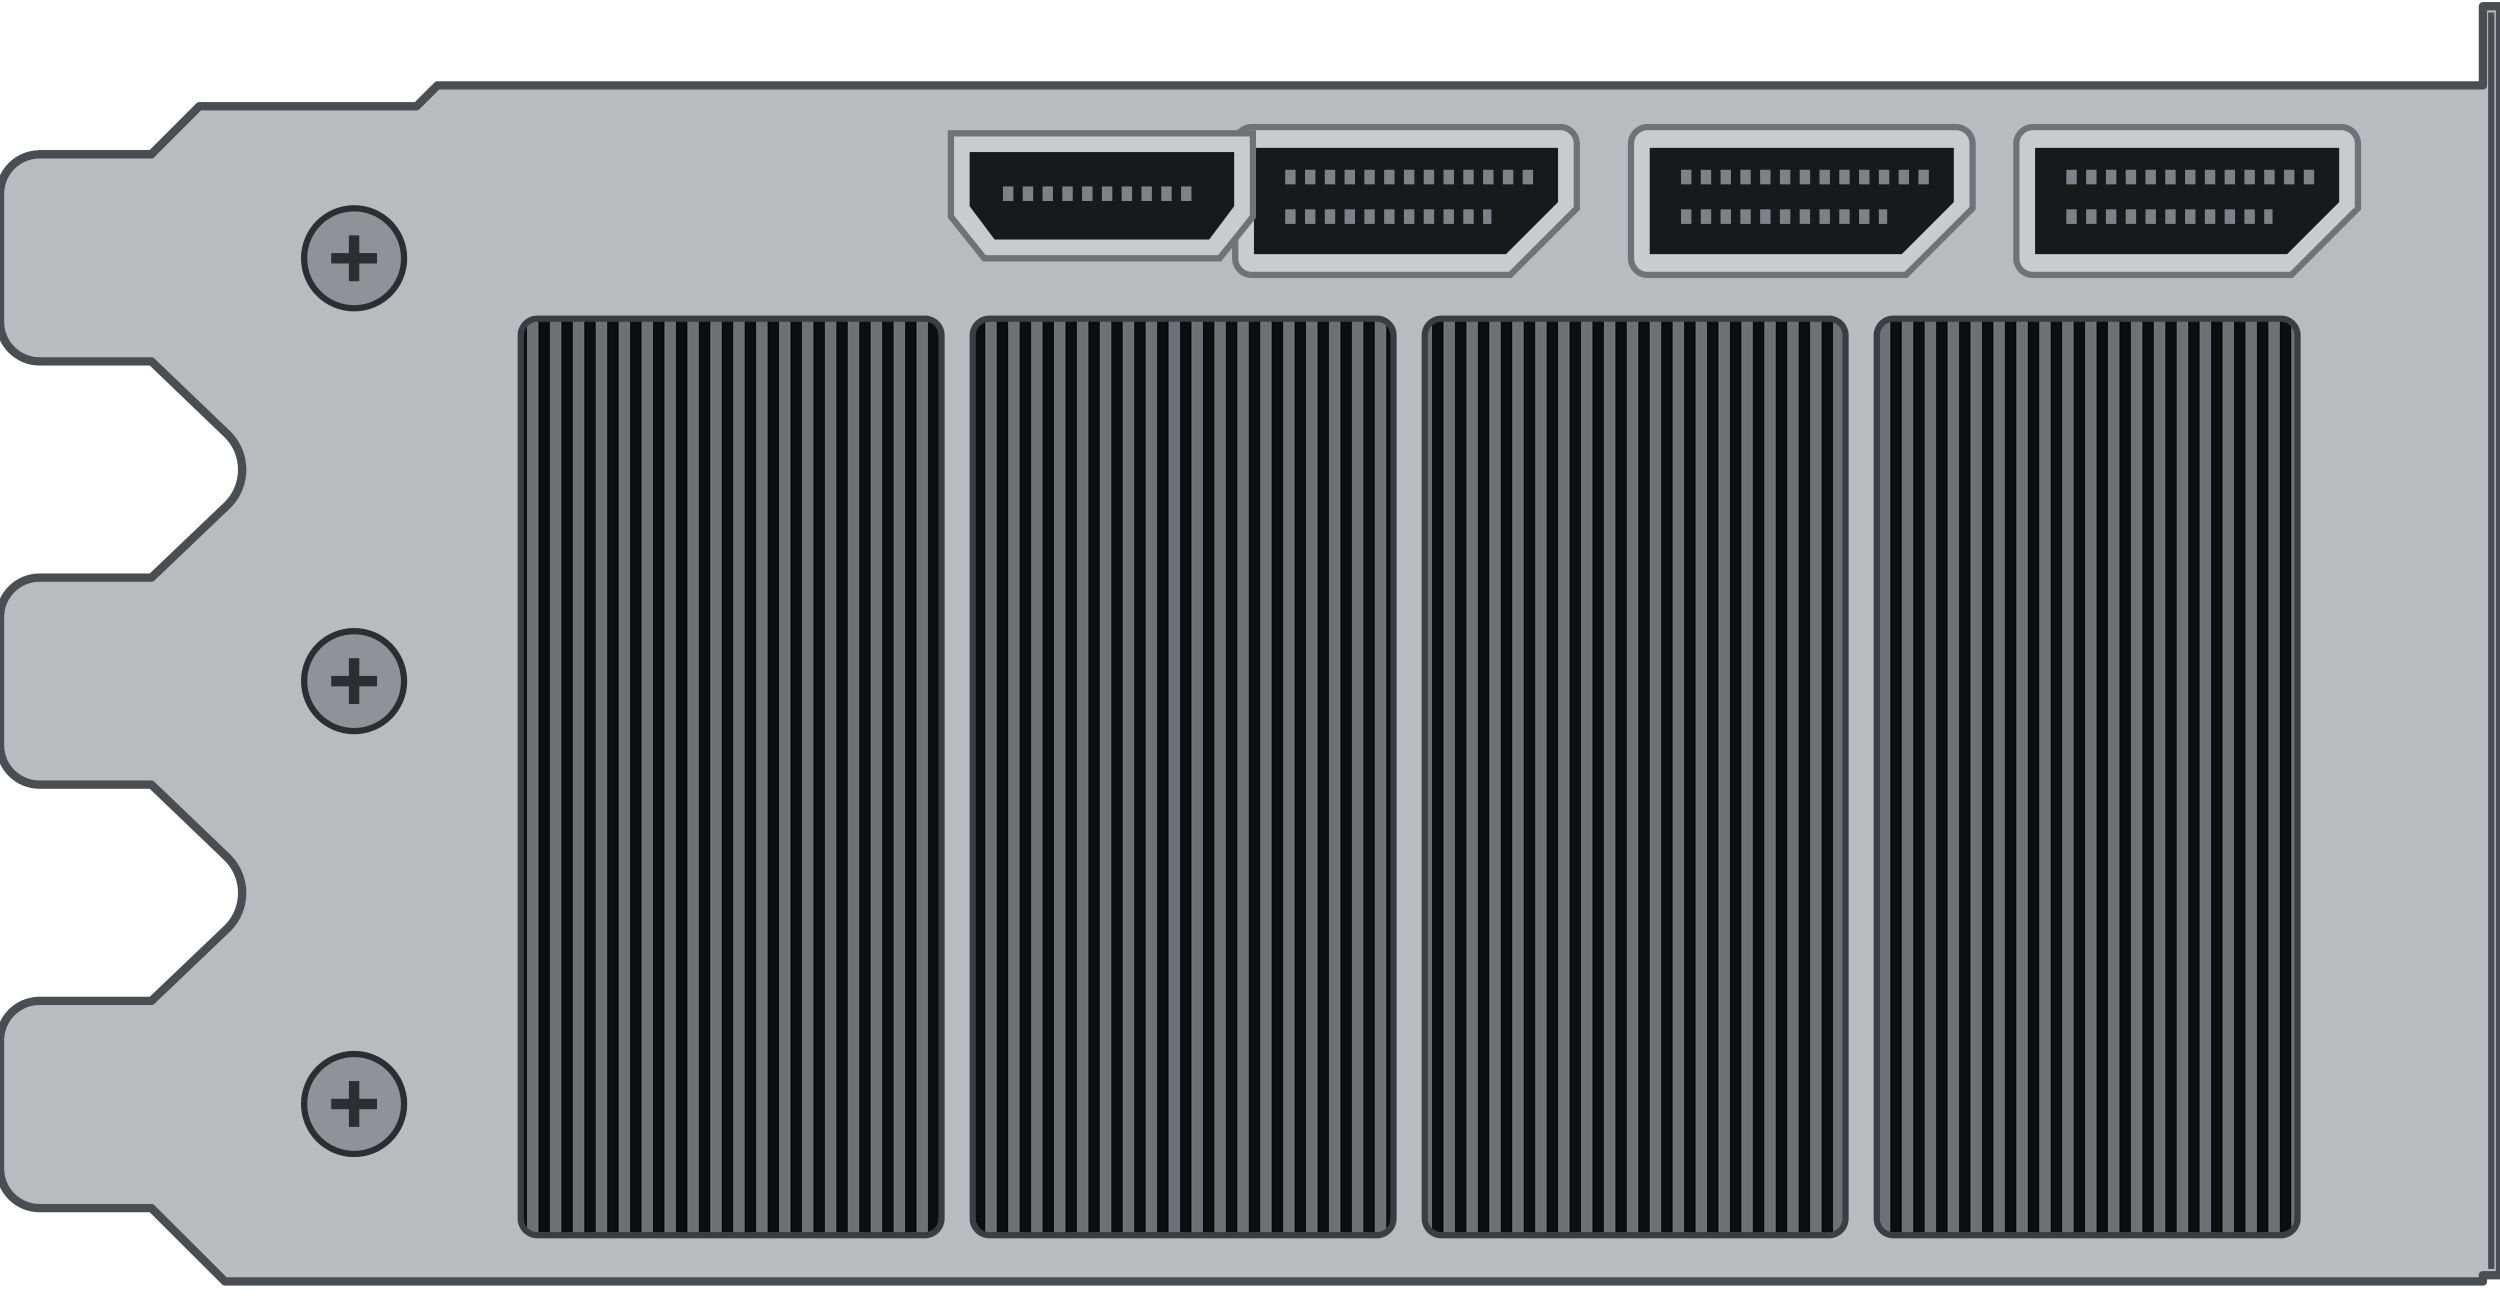
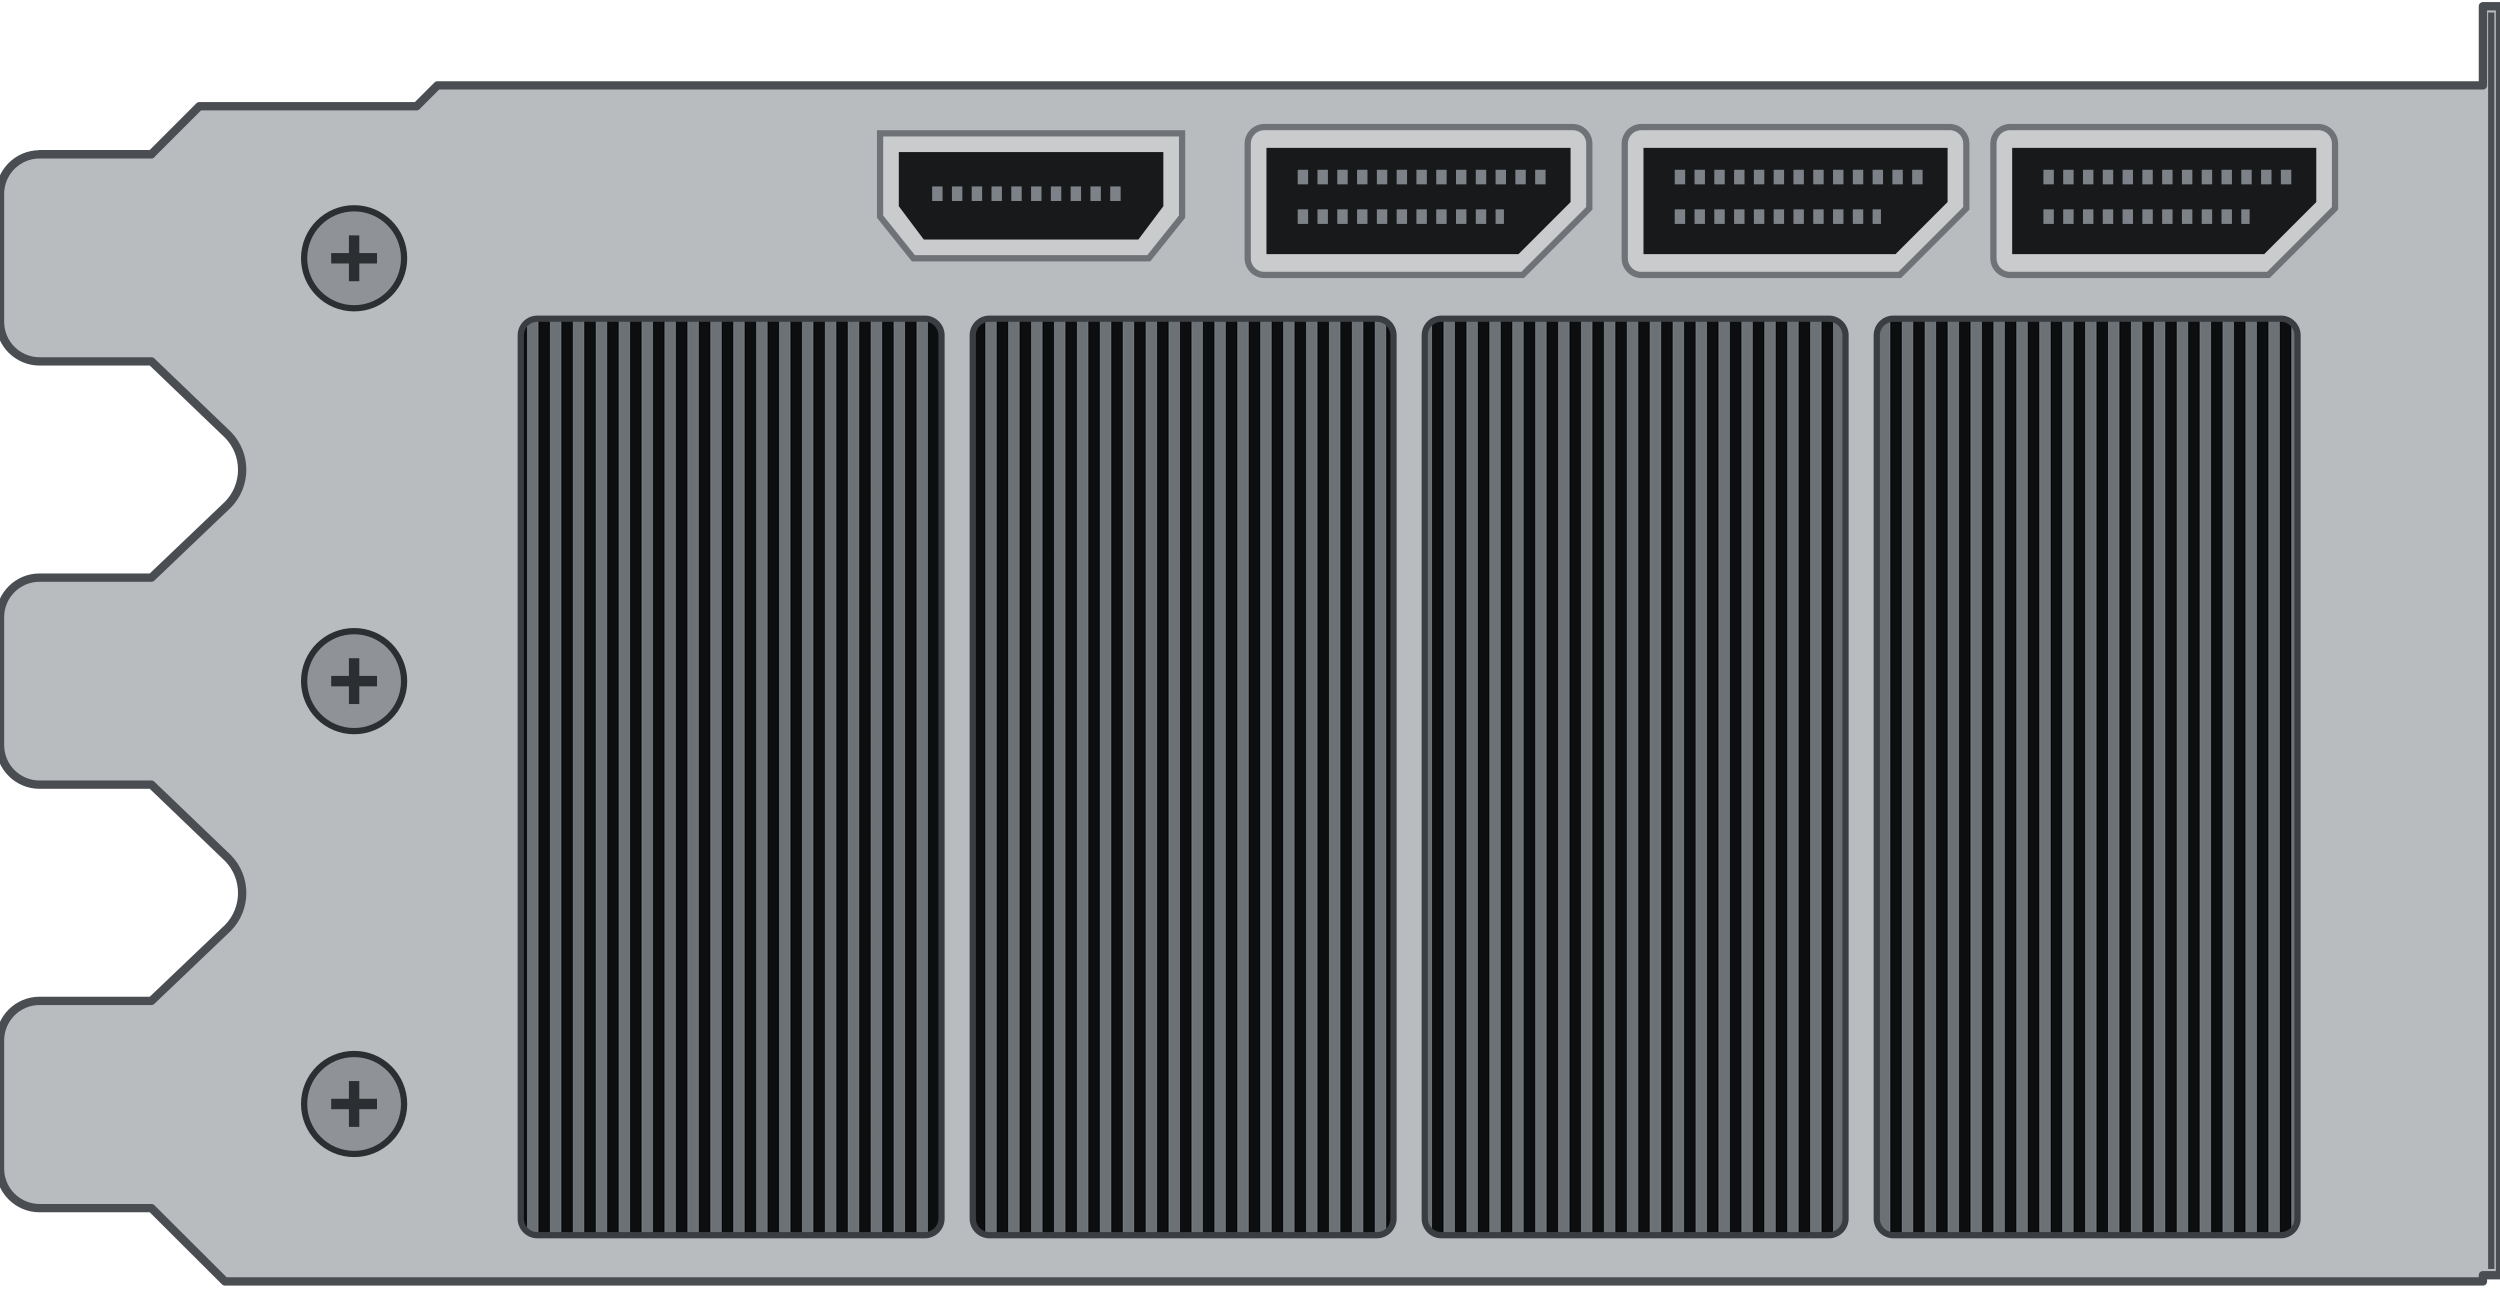
<svg xmlns="http://www.w3.org/2000/svg" width="120.02mm" height="62.23mm" viewBox="0 0 120.02 62.23">
  <path id="plate" d="M1.9 7.4 L7.27 7.4 L9.57 5.1 L20.0 5.1 L21.0 4.1 L119.2 4.1 L119.2 0.3 L120.02 0.3 L120.02 61.22 L119.2 61.22 L119.2 61.52 L10.8 61.52 L7.27 58 L1.9 58 A1.9 1.9 0 0 1 0 56.1 L0 49.95 A1.9 1.9 0 0 1 1.9 48.05 L7.27 48.05 L10.95 44.54 A2.4 2.4 0 0 0 10.95 41.2 L7.27 37.67 L1.9 37.67 A1.9 1.9 0 0 1 0 35.78 L0 29.63 A1.9 1.9 0 0 1 1.9 27.73 L7.27 27.73 L10.95 24.22 A2.4 2.4 0 0 0 10.95 20.88 L7.27 17.35 L1.9 17.35 A1.9 1.9 0 0 1 0 15.46 L0 9.31 A1.9 1.9 0 0 1 1.9 7.41 L7.27 7.41 Z" fill="#b9bcbf" stroke="#4a4e52" stroke-width="0.4" stroke-linejoin="round" />
  <path id="flange-fold" d="M119.6 0.6 V60.92" stroke="#4a4e52" stroke-width="0.3" fill="none" />
  <g id="display-port-1">
-     <path d="M97.6 6.1 L112.4 6.1 A0.8 0.8 0 0 1 113.2 6.9 L113.2 10.0 L110 13.2 L97.6 13.2 A0.8 0.8 0 0 1 96.8 12.4 L96.8 6.9 A0.8 0.8 0 0 1 97.6 6.1 Z" fill="#c9cbcc" stroke="#6f7378" stroke-width="0.3" />
-     <path d="M97.7 7.1 L112.3 7.1 L112.3 9.7 L109.8 12.2 L97.7 12.2 Z" fill="#18191b" />
-     <path d="M99.2 8.5 H111.1 M99.2 10.4 H109.1" stroke="#7d8288" stroke-width="0.7" stroke-dasharray="0.5 0.45" fill="none" />
+     <path d="M96.5 6.1 L111.3 6.1 A0.8 0.8 0 0 1 112.1 6.9 L112.1 10.0 L108.9 13.2 L96.5 13.2 A0.8 0.8 0 0 1 95.7 12.4 L95.7 6.9 A0.8 0.8 0 0 1 96.5 6.1 Z" fill="#c9cbcc" stroke="#6f7378" stroke-width="0.3" />
+     <path d="M96.6 7.1 L111.2 7.1 L111.2 9.7 L108.7 12.2 L96.6 12.2 Z" fill="#18191b" />
+     <path d="M98.1 8.5 H110 M98.1 10.4 H108" stroke="#7d8288" stroke-width="0.7" stroke-dasharray="0.5 0.45" fill="none" />
  </g>
  <g id="display-port-2">
-     <path d="M79.1 6.1 L93.9 6.1 A0.8 0.8 0 0 1 94.7 6.9 L94.7 10.0 L91.5 13.2 L79.1 13.2 A0.8 0.8 0 0 1 78.3 12.4 L78.3 6.9 A0.8 0.8 0 0 1 79.1 6.1 Z" fill="#c9cbcc" stroke="#6f7378" stroke-width="0.3" />
-     <path d="M79.2 7.1 L93.8 7.1 L93.8 9.7 L91.3 12.2 L79.2 12.2 Z" fill="#18191b" />
-     <path d="M80.7 8.5 H92.6 M80.7 10.4 H90.6" stroke="#7d8288" stroke-width="0.7" stroke-dasharray="0.5 0.45" fill="none" />
+     <path d="M78.8 6.1 L93.6 6.1 A0.8 0.8 0 0 1 94.4 6.9 L94.4 10.0 L91.2 13.2 L78.8 13.2 A0.8 0.8 0 0 1 78 12.4 L78 6.9 A0.8 0.8 0 0 1 78.8 6.1 Z" fill="#c9cbcc" stroke="#6f7378" stroke-width="0.3" />
+     <path d="M78.9 7.1 L93.5 7.1 L93.5 9.7 L91 12.2 L78.9 12.2 Z" fill="#18191b" />
+     <path d="M80.4 8.5 H92.3 M80.4 10.4 H90.3" stroke="#7d8288" stroke-width="0.7" stroke-dasharray="0.5 0.45" fill="none" />
  </g>
  <g id="display-port-3">
-     <path d="M60.1 6.1 L74.9 6.1 A0.8 0.8 0 0 1 75.7 6.9 L75.7 10.0 L72.5 13.2 L60.1 13.2 A0.8 0.8 0 0 1 59.3 12.4 L59.3 6.9 A0.8 0.8 0 0 1 60.1 6.1 Z" fill="#c9cbcc" stroke="#6f7378" stroke-width="0.3" />
-     <path d="M60.2 7.1 L74.8 7.1 L74.8 9.7 L72.3 12.2 L60.2 12.2 Z" fill="#18191b" />
-     <path d="M61.7 8.5 H73.6 M61.7 10.4 H71.6" stroke="#7d8288" stroke-width="0.7" stroke-dasharray="0.5 0.45" fill="none" />
+     <path d="M60.7 6.1 L75.5 6.1 A0.8 0.8 0 0 1 76.3 6.9 L76.3 10.0 L73.1 13.2 L60.7 13.2 A0.8 0.8 0 0 1 59.9 12.4 L59.9 6.9 A0.8 0.8 0 0 1 60.7 6.1 Z" fill="#c9cbcc" stroke="#6f7378" stroke-width="0.3" />
+     <path d="M60.8 7.1 L75.4 7.1 L75.4 9.7 L72.9 12.2 L60.8 12.2 Z" fill="#18191b" />
+     <path d="M62.3 8.5 H74.2 M62.3 10.4 H72.2" stroke="#7d8288" stroke-width="0.7" stroke-dasharray="0.5 0.45" fill="none" />
  </g>
  <g id="hdmi">
-     <path d="M45.65 6.4 L60.15 6.4 L60.15 10.4 L58.55 12.4 L47.25 12.4 L45.65 10.4 Z" fill="#c9cbcc" stroke="#6f7378" stroke-width="0.3" />
-     <path d="M46.55 7.3 L59.25 7.3 L59.25 9.9 L58.05 11.5 L47.75 11.5 L46.55 9.9 Z" fill="#18191b" />
-     <path d="M48.15 9.3 H57.65" stroke="#7d8288" stroke-width="0.7" stroke-dasharray="0.5 0.45" fill="none" />
+     <path d="M42.25 6.4 L56.75 6.4 L56.75 10.4 L55.15 12.4 L43.85 12.4 L42.25 10.4 Z" fill="#c9cbcc" stroke="#6f7378" stroke-width="0.3" />
+     <path d="M43.15 7.3 L55.85 7.3 L55.85 9.9 L54.65 11.5 L44.35 11.5 L43.15 9.9 Z" fill="#18191b" />
+     <path d="M44.75 9.3 H54.25" stroke="#7d8288" stroke-width="0.7" stroke-dasharray="0.5 0.45" fill="none" />
  </g>
  <defs>
    <pattern id="slits" patternUnits="userSpaceOnUse" width="1.1" height="1.1">
      <rect width="1.1" height="1.1" fill="#0d0e0f" />
      <rect width="0.55" height="1.1" fill="#6c7176" />
    </pattern>
  </defs>
  <rect id="vent-1" x="25" y="15.3" width="20.2" height="44" rx="0.8" fill="url(#slits)" stroke="#3a3e43" stroke-width="0.3" />
  <rect id="vent-2" x="46.7" y="15.3" width="20.2" height="44" rx="0.8" fill="url(#slits)" stroke="#3a3e43" stroke-width="0.3" />
  <rect id="vent-3" x="68.4" y="15.3" width="20.2" height="44" rx="0.8" fill="url(#slits)" stroke="#3a3e43" stroke-width="0.3" />
  <rect id="vent-4" x="90.1" y="15.3" width="20.2" height="44" rx="0.8" fill="url(#slits)" stroke="#3a3e43" stroke-width="0.3" />
  <g id="screw-1">
    <circle cx="17" cy="12.4" r="2.4" fill="#8f9397" stroke="#2c2f32" stroke-width="0.3" />
    <path d="M17 13.5 h2.2 M18.1 12.4 v2.2" stroke="#2c2f32" stroke-width="0.5" transform="translate(-1.1 -1.1)" />
  </g>
  <g id="screw-2">
    <circle cx="17" cy="32.7" r="2.4" fill="#8f9397" stroke="#2c2f32" stroke-width="0.3" />
    <path d="M17 33.8 h2.2 M18.1 32.7 v2.2" stroke="#2c2f32" stroke-width="0.5" transform="translate(-1.1 -1.1)" />
  </g>
  <g id="screw-3">
    <circle cx="17" cy="53" r="2.4" fill="#8f9397" stroke="#2c2f32" stroke-width="0.3" />
    <path d="M17 54.1 h2.2 M18.1 53 v2.2" stroke="#2c2f32" stroke-width="0.5" transform="translate(-1.1 -1.1)" />
  </g>
</svg>
